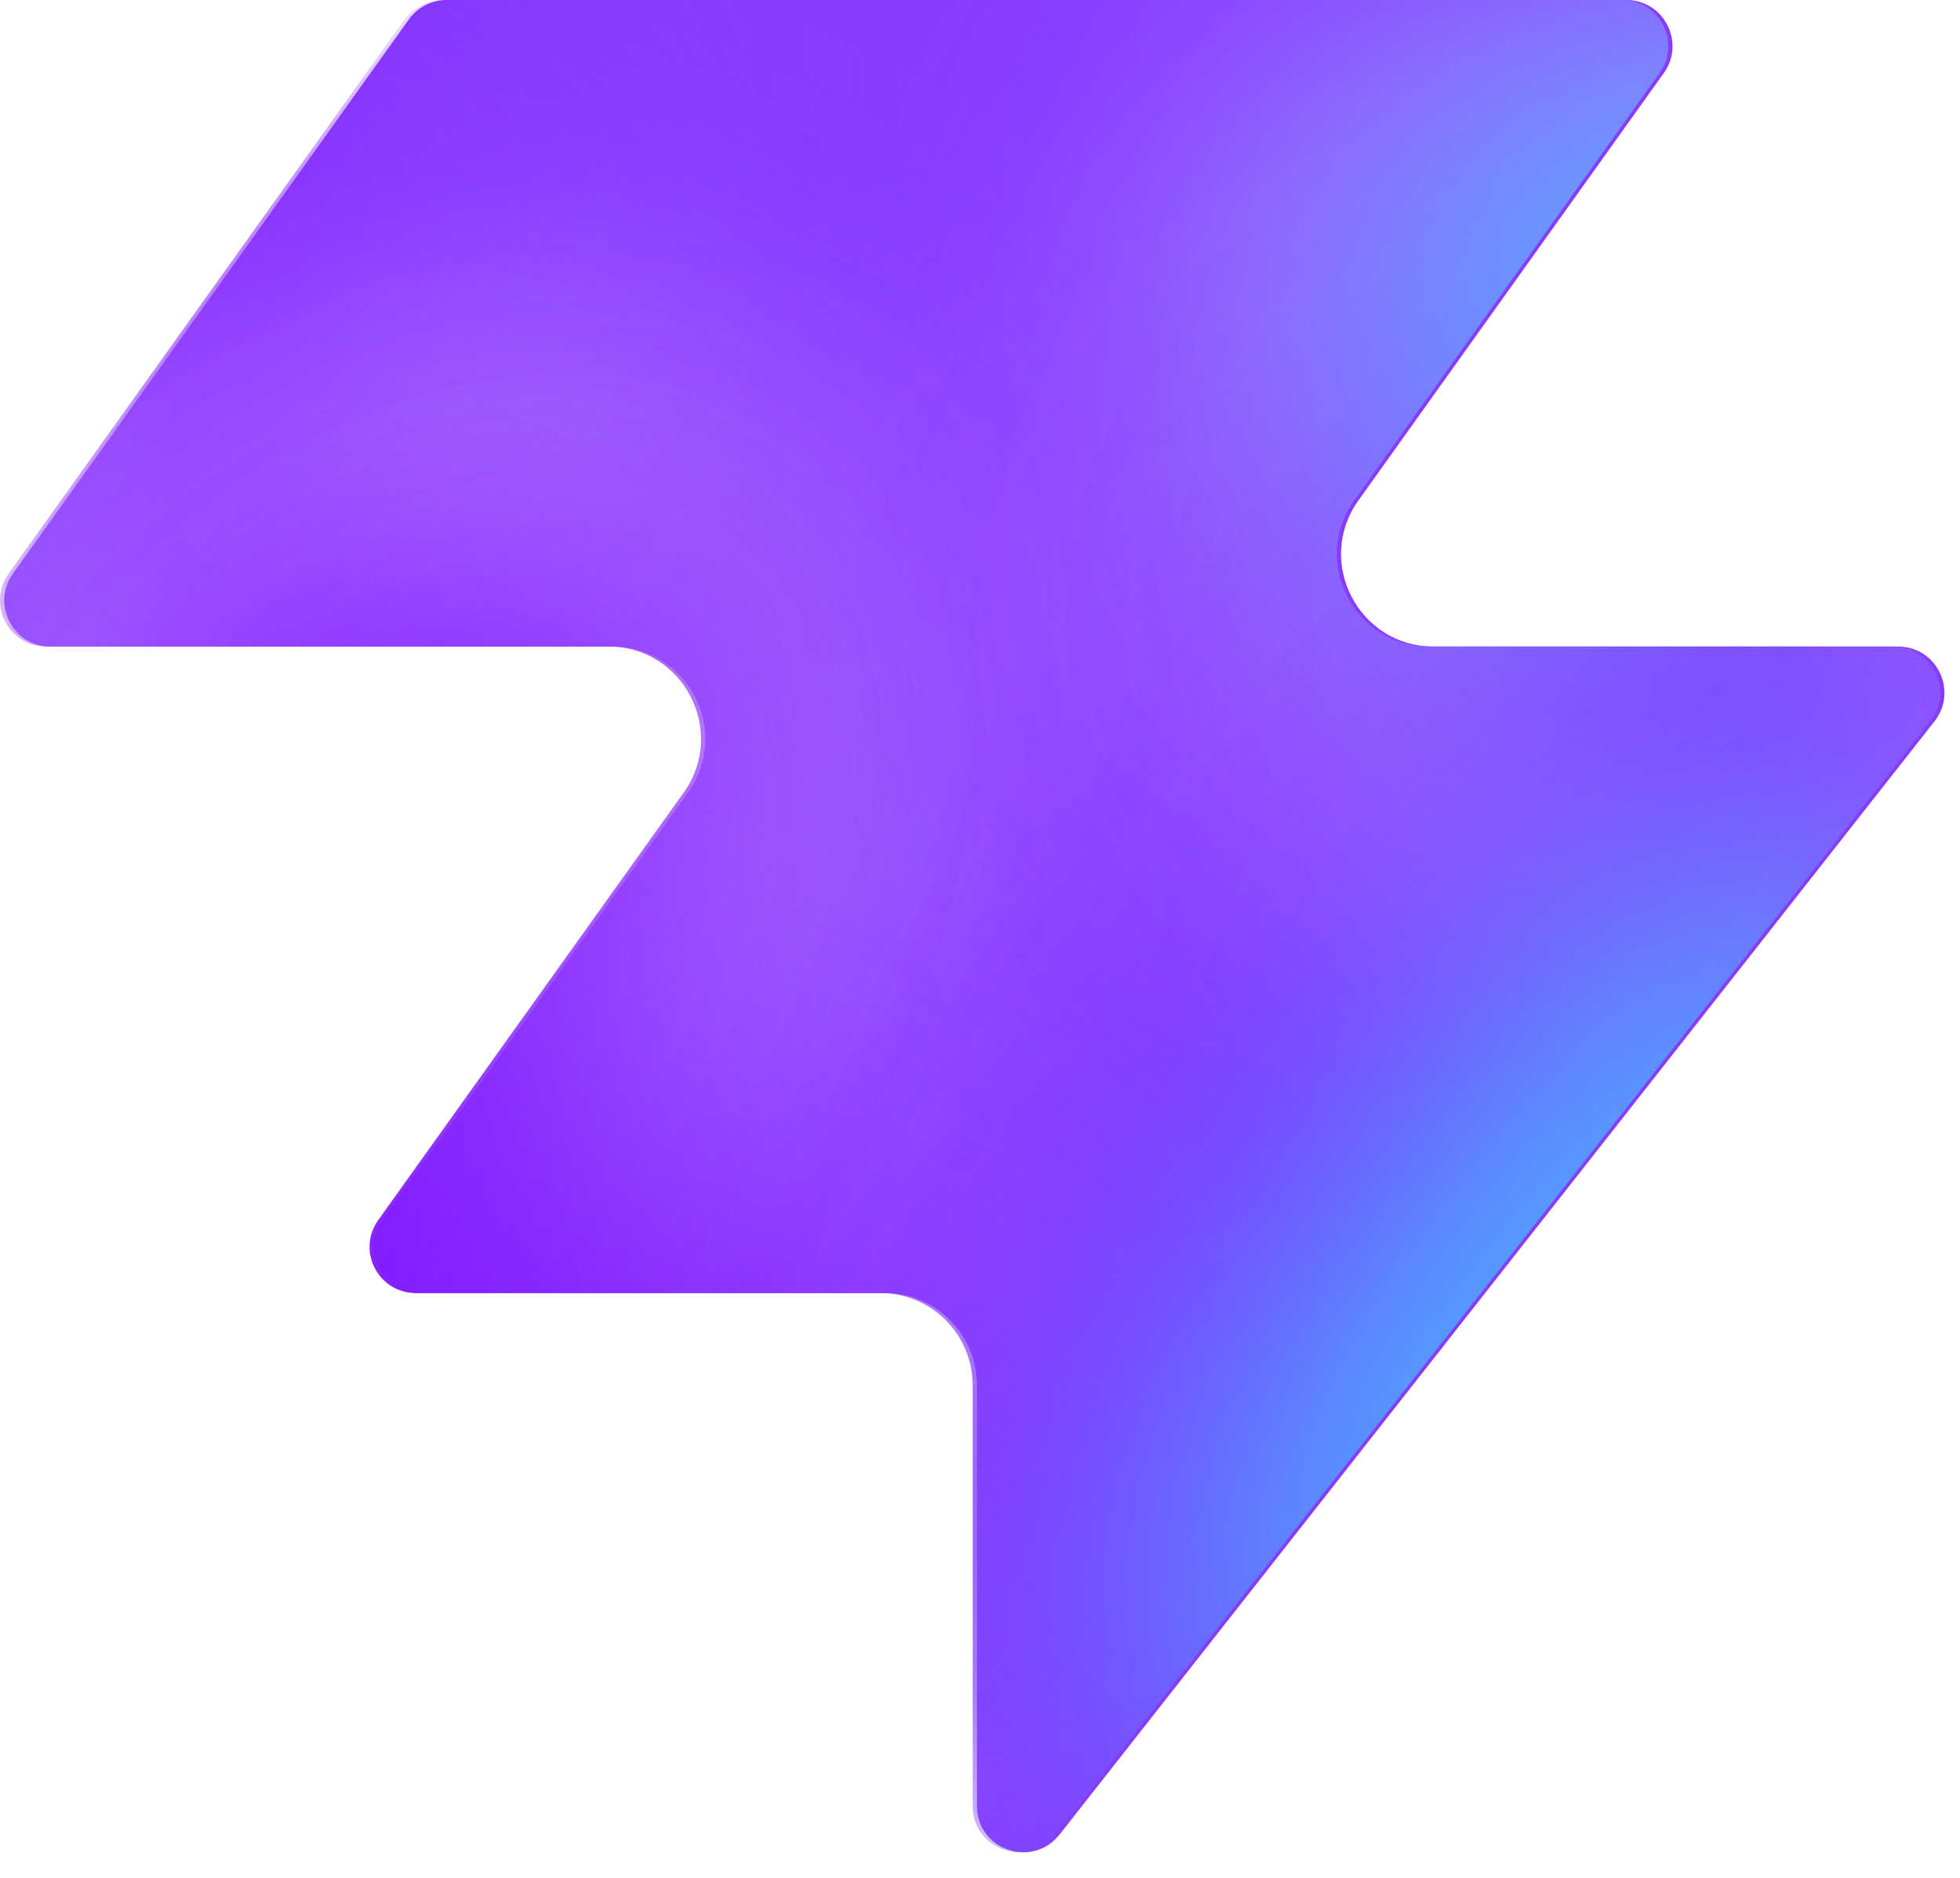
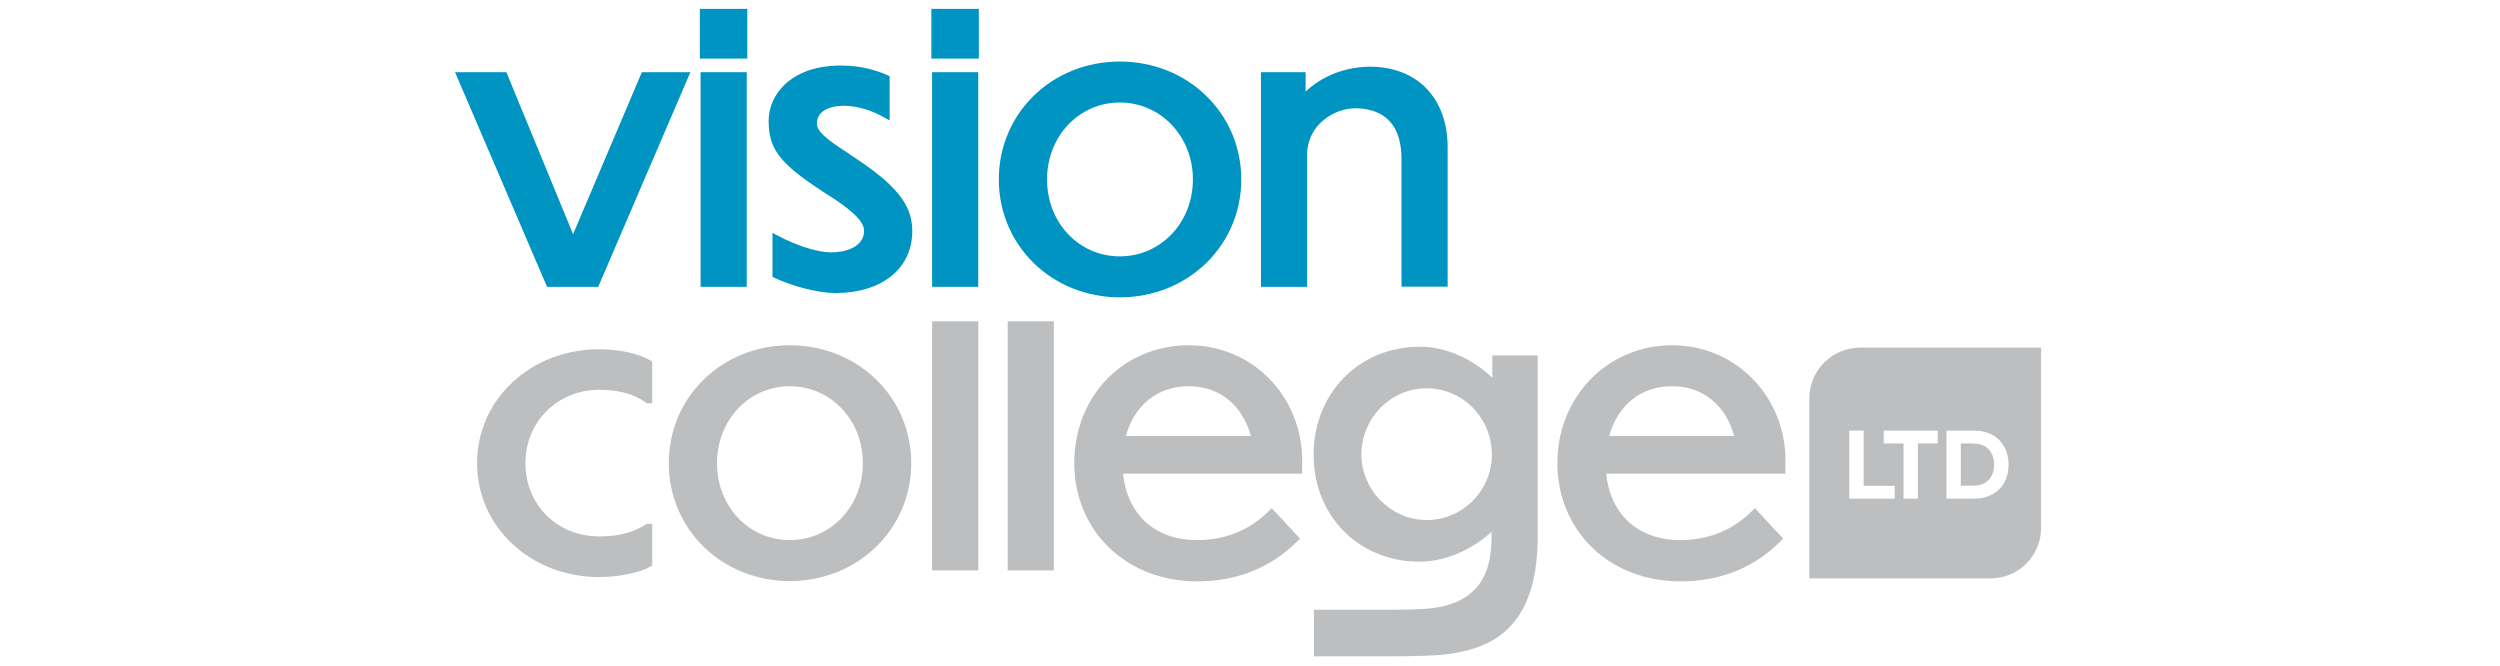
- <svg xmlns="http://www.w3.org/2000/svg" width="48" height="46" fill="none" viewBox="0 0 48 46">
-   <path fill="#863bff" d="M25.946 44.938c-.664.845-2.021.375-2.021-.698V33.937a2.26 2.26 0 0 0-2.262-2.262H10.287c-.92 0-1.456-1.04-.92-1.788l7.48-10.471c1.07-1.497 0-3.578-1.842-3.578H1.237c-.92 0-1.456-1.04-.92-1.788L10.013.474c.214-.297.556-.474.92-.474h28.894c.92 0 1.456 1.04.92 1.788l-7.48 10.471c-1.07 1.498 0 3.579 1.842 3.579h11.377c.943 0 1.473 1.088.89 1.83L25.947 44.94z" style="fill:#863bff;fill:color(display-p3 .525 .23 1);fill-opacity:1" />
-   <mask id="a" width="48" height="46" x="0" y="0" maskUnits="userSpaceOnUse" style="mask-type:alpha">
-     <path fill="#000" d="M25.842 44.938c-.664.844-2.021.375-2.021-.698V33.937a2.26 2.26 0 0 0-2.262-2.262H10.183c-.92 0-1.456-1.04-.92-1.788l7.48-10.471c1.07-1.498 0-3.579-1.842-3.579H1.133c-.92 0-1.456-1.04-.92-1.787L9.91.473c.214-.297.556-.474.92-.474h28.894c.92 0 1.456 1.04.92 1.788l-7.48 10.471c-1.07 1.498 0 3.578 1.842 3.578h11.377c.943 0 1.473 1.088.89 1.832L25.843 44.94z" style="fill:#000;fill-opacity:1" />
-   </mask>
-   <g mask="url(#a)">
-     <g filter="url(#b)">
-       <ellipse cx="5.508" cy="14.704" fill="#ede6ff" rx="5.508" ry="14.704" style="fill:#ede6ff;fill:color(display-p3 .927 .903 1);fill-opacity:1" transform="matrix(.00324 1 1 -.00324 -4.47 31.516)" />
-     </g>
-     <g filter="url(#c)">
-       <ellipse cx="10.399" cy="29.851" fill="#ede6ff" rx="10.399" ry="29.851" style="fill:#ede6ff;fill:color(display-p3 .927 .903 1);fill-opacity:1" transform="matrix(.00324 1 1 -.00324 -39.328 7.883)" />
-     </g>
-     <g filter="url(#d)">
-       <ellipse cx="5.508" cy="30.487" fill="#7e14ff" rx="5.508" ry="30.487" style="fill:#7e14ff;fill:color(display-p3 .492 .077 1);fill-opacity:1" transform="rotate(89.814 -25.913 -14.639)scale(1 -1)" />
-     </g>
-     <g filter="url(#e)">
-       <ellipse cx="5.508" cy="30.599" fill="#7e14ff" rx="5.508" ry="30.599" style="fill:#7e14ff;fill:color(display-p3 .492 .077 1);fill-opacity:1" transform="rotate(89.814 -32.644 -3.334)scale(1 -1)" />
-     </g>
-     <g filter="url(#f)">
-       <ellipse cx="5.508" cy="30.599" fill="#7e14ff" rx="5.508" ry="30.599" style="fill:#7e14ff;fill:color(display-p3 .492 .077 1);fill-opacity:1" transform="matrix(.00324 1 1 -.00324 -34.34 30.47)" />
-     </g>
-     <g filter="url(#g)">
-       <ellipse cx="14.072" cy="22.078" fill="#ede6ff" rx="14.072" ry="22.078" style="fill:#ede6ff;fill:color(display-p3 .927 .903 1);fill-opacity:1" transform="rotate(93.35 24.506 48.493)scale(-1 1)" />
-     </g>
-     <g filter="url(#h)">
-       <ellipse cx="3.47" cy="21.501" fill="#7e14ff" rx="3.47" ry="21.501" style="fill:#7e14ff;fill:color(display-p3 .492 .077 1);fill-opacity:1" transform="rotate(89.009 28.708 47.59)scale(-1 1)" />
-     </g>
-     <g filter="url(#i)">
-       <ellipse cx="3.47" cy="21.501" fill="#7e14ff" rx="3.47" ry="21.501" style="fill:#7e14ff;fill:color(display-p3 .492 .077 1);fill-opacity:1" transform="rotate(89.009 28.708 47.59)scale(-1 1)" />
-     </g>
-     <g filter="url(#j)">
-       <ellipse cx=".387" cy="8.972" fill="#7e14ff" rx="4.407" ry="29.108" style="fill:#7e14ff;fill:color(display-p3 .492 .077 1);fill-opacity:1" transform="rotate(39.51 .387 8.972)" />
-     </g>
-     <g filter="url(#k)">
-       <ellipse cx="47.523" cy="-6.092" fill="#7e14ff" rx="4.407" ry="29.108" style="fill:#7e14ff;fill:color(display-p3 .492 .077 1);fill-opacity:1" transform="rotate(37.892 47.523 -6.092)" />
-     </g>
-     <g filter="url(#l)">
-       <ellipse cx="41.412" cy="6.333" fill="#47bfff" rx="5.971" ry="9.665" style="fill:#47bfff;fill:color(display-p3 .28 .748 1);fill-opacity:1" transform="rotate(37.892 41.412 6.333)" />
-     </g>
-     <g filter="url(#m)">
-       <ellipse cx="-1.879" cy="38.332" fill="#7e14ff" rx="4.407" ry="29.108" style="fill:#7e14ff;fill:color(display-p3 .492 .077 1);fill-opacity:1" transform="rotate(37.892 -1.88 38.332)" />
-     </g>
-     <g filter="url(#n)">
-       <ellipse cx="-1.879" cy="38.332" fill="#7e14ff" rx="4.407" ry="29.108" style="fill:#7e14ff;fill:color(display-p3 .492 .077 1);fill-opacity:1" transform="rotate(37.892 -1.88 38.332)" />
-     </g>
-     <g filter="url(#o)">
-       <ellipse cx="35.651" cy="29.907" fill="#7e14ff" rx="4.407" ry="29.108" style="fill:#7e14ff;fill:color(display-p3 .492 .077 1);fill-opacity:1" transform="rotate(37.892 35.651 29.907)" />
-     </g>
-     <g filter="url(#p)">
-       <ellipse cx="38.418" cy="32.4" fill="#47bfff" rx="5.971" ry="15.297" style="fill:#47bfff;fill:color(display-p3 .28 .748 1);fill-opacity:1" transform="rotate(37.892 38.418 32.4)" />
+ <svg xmlns="http://www.w3.org/2000/svg" id="Layer_1" viewBox="0 0 169 45">
+   <defs>
+     <style>.cls-1{clip-path:url(#clippath-1);}.cls-2{fill:#0094c3;}.cls-3{clip-path:url(#clippath);}.cls-4{fill:none;}.cls-5{fill:#bcbec0;}</style>
+     <clipPath id="clippath">
+       <rect class="cls-4" x="29.43" y="-.96" width="110.15" height="46.92" />
+     </clipPath>
+     <clipPath id="clippath-1">
+       <rect class="cls-4" x="29.43" y="-.96" width="110.15" height="46.92" />
+     </clipPath>
+   </defs>
+   <g id="Artwork_32">
+     <g class="cls-3">
+       <g class="cls-1">
+         <path class="cls-5" d="M133.43,29.98h-.88v2.85h.88c.42,0,.75-.13,1-.38,.25-.26,.37-.6,.37-1.04s-.12-.78-.37-1.04c-.25-.26-.58-.38-1-.38" />
+         <path class="cls-5" d="M125.74,23.5c-1.89,0-3.43,1.54-3.43,3.43v12.17h12.25c1.89,0,3.42-1.53,3.42-3.43v-12.17h-12.25Zm2.34,10.21h-3.07v-4.6h.97v3.73h2.1v.87Zm2.91-3.73h-1.34v3.73h-.97v-3.73h-1.34v-.87h3.65v.87Zm4.5,2.64c-.19,.35-.46,.61-.81,.8-.35,.19-.75,.29-1.2,.29h-1.9v-4.6h1.9c.45,0,.86,.1,1.2,.29,.35,.19,.62,.46,.81,.81,.19,.35,.29,.75,.29,1.21s-.1,.86-.29,1.21" />
+         <polygon class="cls-2" points="40.44 19.39 46.67 4.88 43.39 4.88 38.74 15.83 34.23 4.88 30.76 4.88 36.98 19.39 40.44 19.39" />
+         <rect class="cls-2" x="47.36" y="4.88" width="3.12" height="14.51" />
+         <rect class="cls-2" x="47.31" y=".6" width="3.21" height="3.36" />
+         <path class="cls-2" d="M57.41,10.4c-1.64-1.03-2.19-1.55-2.19-2.05,0-.75,.69-1.2,1.85-1.2,.84,0,1.84,.29,2.74,.81l.33,.18v-2.99l-.13-.06c-.67-.3-1.76-.66-3.13-.66-2.08-.01-3.26,.72-3.88,1.33-.67,.66-1.04,1.52-1.04,2.42,0,1.89,.75,2.87,3.66,4.77,2.46,1.52,2.79,2.2,2.79,2.66,0,.87-.85,1.43-2.22,1.45-.92,0-2.35-.45-3.65-1.15l-.32-.17v2.98l.13,.06c1.05,.49,2.8,1.03,4.16,1.03,3.14-.02,5.16-1.67,5.16-4.19,0-1.82-1.12-3.18-4.27-5.21" />
+         <polyline class="cls-2" points="63.01 19.39 66.13 19.39 66.13 4.88 63.01 4.88" />
+         <rect class="cls-2" x="62.96" y=".6" width="3.21" height="3.36" />
+         <path class="cls-2" d="M75.7,20.1c4.6,0,8.21-3.5,8.21-7.97s-3.61-7.97-8.21-7.97-8.18,3.5-8.18,7.97,3.59,7.97,8.18,7.97m-4.92-7.97c0-2.92,2.16-5.2,4.92-5.2s4.94,2.28,4.94,5.2-2.17,5.2-4.94,5.2-4.92-2.28-4.92-5.2" />
+         <path class="cls-2" d="M91.6,7.32c1.43,0,3.14,.6,3.14,3.43v8.63h3.12V9.95c0-3.31-2.06-5.44-5.24-5.44-1.65,0-3.24,.62-4.36,1.68v-1.31h-3.02v14.51h3.12V10.51c0-2.17,1.93-3.19,3.24-3.19" />
+         <path class="cls-5" d="M40.51,23.61c-4.63,0-8.26,3.38-8.26,7.7s3.63,7.7,8.26,7.7c1.09,0,2.64-.23,3.47-.72l.11-.06v-2.82h-.36l-.05,.03c-1.15,.74-2.36,.82-3.17,.82-2.85,0-4.99-2.13-4.99-4.95s2.19-4.96,4.99-4.96c1.3,0,2.37,.29,3.16,.87l.06,.04h.36v-2.82l-.1-.06c-.92-.57-2.45-.77-3.48-.77" />
+         <path class="cls-5" d="M53.39,23.34c-4.59,0-8.18,3.5-8.18,7.97s3.59,7.97,8.18,7.97,8.21-3.5,8.21-7.97-3.61-7.97-8.21-7.97m4.94,7.97c0,2.92-2.17,5.2-4.94,5.2s-4.92-2.28-4.92-5.2,2.16-5.2,4.92-5.2,4.94,2.28,4.94,5.2" />
+         <rect class="cls-5" x="68.12" y="21.72" width="3.12" height="16.84" />
+         <rect class="cls-5" x="63.01" y="21.72" width="3.12" height="16.84" />
+         <path class="cls-5" d="M80.37,23.34c-4.42,0-7.75,3.42-7.75,7.97s3.49,7.99,8.3,7.99c2.71,0,5-.92,6.81-2.74l.15-.15-1.91-2.06-.16,.16c-1.31,1.32-2.96,2-4.89,2-2.82,0-4.72-1.71-5-4.49h12.11v-.86c0-4.38-3.37-7.82-7.67-7.82m-4.25,6.13c.59-2.11,2.16-3.36,4.25-3.36s3.63,1.28,4.2,3.36h-8.45Z" />
+         <path class="cls-5" d="M100.88,25.54c-1.36-1.31-3.17-2.1-4.85-2.1-.02,0-.05,0-.07,0-4.08,0-7.16,3.14-7.16,7.3s3.08,7.23,7.16,7.23c1.68,0,3.51-.77,4.87-2.02v.38c0,3.18-1.54,4.72-4.85,4.85-.94,.04-1.58,.04-3.15,.04h-4.01v3.15s4.42,0,4.76,0c1.77,0,3.57-.02,4.63-.2,2.67-.44,5.74-1.75,5.74-7.93v-12.21h-3.07v1.49Zm-4.63,9.61c-2.31-.1-4.19-2.06-4.22-4.37-.02-2.49,1.96-4.53,4.41-4.53s4.41,2.01,4.41,4.49-2.08,4.52-4.6,4.41" />
+         <path class="cls-5" d="M120.7,31.16c0-4.38-3.37-7.82-7.67-7.82s-7.75,3.42-7.75,7.97,3.49,7.99,8.31,7.99c2.71,0,5-.92,6.8-2.74l.15-.15-1.91-2.06-.16,.16c-1.31,1.32-2.96,2-4.89,2-2.82,0-4.72-1.71-5-4.49h12.11v-.86Zm-11.92-1.69c.59-2.11,2.16-3.36,4.25-3.36s3.63,1.28,4.2,3.36h-8.45Z" />
+       </g>
    </g>
  </g>
-   <defs>
-     <filter id="b" width="60.045" height="41.654" x="-19.77" y="16.149" color-interpolation-filters="sRGB" filterUnits="userSpaceOnUse">
-       <feFlood flood-opacity="0" result="BackgroundImageFix" />
-       <feBlend in="SourceGraphic" in2="BackgroundImageFix" result="shape" />
-       <feGaussianBlur result="effect1_foregroundBlur_2002_17158" stdDeviation="7.659" />
-     </filter>
-     <filter id="c" width="90.34" height="51.437" x="-54.613" y="-7.533" color-interpolation-filters="sRGB" filterUnits="userSpaceOnUse">
-       <feFlood flood-opacity="0" result="BackgroundImageFix" />
-       <feBlend in="SourceGraphic" in2="BackgroundImageFix" result="shape" />
-       <feGaussianBlur result="effect1_foregroundBlur_2002_17158" stdDeviation="7.659" />
-     </filter>
-     <filter id="d" width="79.355" height="29.4" x="-49.64" y="2.03" color-interpolation-filters="sRGB" filterUnits="userSpaceOnUse">
-       <feFlood flood-opacity="0" result="BackgroundImageFix" />
-       <feBlend in="SourceGraphic" in2="BackgroundImageFix" result="shape" />
-       <feGaussianBlur result="effect1_foregroundBlur_2002_17158" stdDeviation="4.596" />
-     </filter>
-     <filter id="e" width="79.579" height="29.4" x="-45.045" y="20.029" color-interpolation-filters="sRGB" filterUnits="userSpaceOnUse">
-       <feFlood flood-opacity="0" result="BackgroundImageFix" />
-       <feBlend in="SourceGraphic" in2="BackgroundImageFix" result="shape" />
-       <feGaussianBlur result="effect1_foregroundBlur_2002_17158" stdDeviation="4.596" />
-     </filter>
-     <filter id="f" width="79.579" height="29.4" x="-43.513" y="21.178" color-interpolation-filters="sRGB" filterUnits="userSpaceOnUse">
-       <feFlood flood-opacity="0" result="BackgroundImageFix" />
-       <feBlend in="SourceGraphic" in2="BackgroundImageFix" result="shape" />
-       <feGaussianBlur result="effect1_foregroundBlur_2002_17158" stdDeviation="4.596" />
-     </filter>
-     <filter id="g" width="74.749" height="58.852" x="15.756" y="-17.901" color-interpolation-filters="sRGB" filterUnits="userSpaceOnUse">
-       <feFlood flood-opacity="0" result="BackgroundImageFix" />
-       <feBlend in="SourceGraphic" in2="BackgroundImageFix" result="shape" />
-       <feGaussianBlur result="effect1_foregroundBlur_2002_17158" stdDeviation="7.659" />
-     </filter>
-     <filter id="h" width="61.377" height="25.362" x="23.548" y="2.284" color-interpolation-filters="sRGB" filterUnits="userSpaceOnUse">
-       <feFlood flood-opacity="0" result="BackgroundImageFix" />
-       <feBlend in="SourceGraphic" in2="BackgroundImageFix" result="shape" />
-       <feGaussianBlur result="effect1_foregroundBlur_2002_17158" stdDeviation="4.596" />
-     </filter>
-     <filter id="i" width="61.377" height="25.362" x="23.548" y="2.284" color-interpolation-filters="sRGB" filterUnits="userSpaceOnUse">
-       <feFlood flood-opacity="0" result="BackgroundImageFix" />
-       <feBlend in="SourceGraphic" in2="BackgroundImageFix" result="shape" />
-       <feGaussianBlur result="effect1_foregroundBlur_2002_17158" stdDeviation="4.596" />
-     </filter>
-     <filter id="j" width="56.045" height="63.649" x="-27.636" y="-22.853" color-interpolation-filters="sRGB" filterUnits="userSpaceOnUse">
-       <feFlood flood-opacity="0" result="BackgroundImageFix" />
-       <feBlend in="SourceGraphic" in2="BackgroundImageFix" result="shape" />
-       <feGaussianBlur result="effect1_foregroundBlur_2002_17158" stdDeviation="4.596" />
-     </filter>
-     <filter id="k" width="54.814" height="64.646" x="20.116" y="-38.415" color-interpolation-filters="sRGB" filterUnits="userSpaceOnUse">
-       <feFlood flood-opacity="0" result="BackgroundImageFix" />
-       <feBlend in="SourceGraphic" in2="BackgroundImageFix" result="shape" />
-       <feGaussianBlur result="effect1_foregroundBlur_2002_17158" stdDeviation="4.596" />
-     </filter>
-     <filter id="l" width="33.541" height="35.313" x="24.641" y="-11.323" color-interpolation-filters="sRGB" filterUnits="userSpaceOnUse">
-       <feFlood flood-opacity="0" result="BackgroundImageFix" />
-       <feBlend in="SourceGraphic" in2="BackgroundImageFix" result="shape" />
-       <feGaussianBlur result="effect1_foregroundBlur_2002_17158" stdDeviation="4.596" />
-     </filter>
-     <filter id="m" width="54.814" height="64.646" x="-29.286" y="6.009" color-interpolation-filters="sRGB" filterUnits="userSpaceOnUse">
-       <feFlood flood-opacity="0" result="BackgroundImageFix" />
-       <feBlend in="SourceGraphic" in2="BackgroundImageFix" result="shape" />
-       <feGaussianBlur result="effect1_foregroundBlur_2002_17158" stdDeviation="4.596" />
-     </filter>
-     <filter id="n" width="54.814" height="64.646" x="-29.286" y="6.009" color-interpolation-filters="sRGB" filterUnits="userSpaceOnUse">
-       <feFlood flood-opacity="0" result="BackgroundImageFix" />
-       <feBlend in="SourceGraphic" in2="BackgroundImageFix" result="shape" />
-       <feGaussianBlur result="effect1_foregroundBlur_2002_17158" stdDeviation="4.596" />
-     </filter>
-     <filter id="o" width="54.814" height="64.646" x="8.244" y="-2.416" color-interpolation-filters="sRGB" filterUnits="userSpaceOnUse">
-       <feFlood flood-opacity="0" result="BackgroundImageFix" />
-       <feBlend in="SourceGraphic" in2="BackgroundImageFix" result="shape" />
-       <feGaussianBlur result="effect1_foregroundBlur_2002_17158" stdDeviation="4.596" />
-     </filter>
-     <filter id="p" width="39.409" height="43.623" x="18.713" y="10.588" color-interpolation-filters="sRGB" filterUnits="userSpaceOnUse">
-       <feFlood flood-opacity="0" result="BackgroundImageFix" />
-       <feBlend in="SourceGraphic" in2="BackgroundImageFix" result="shape" />
-       <feGaussianBlur result="effect1_foregroundBlur_2002_17158" stdDeviation="4.596" />
-     </filter>
-   </defs>
</svg>
